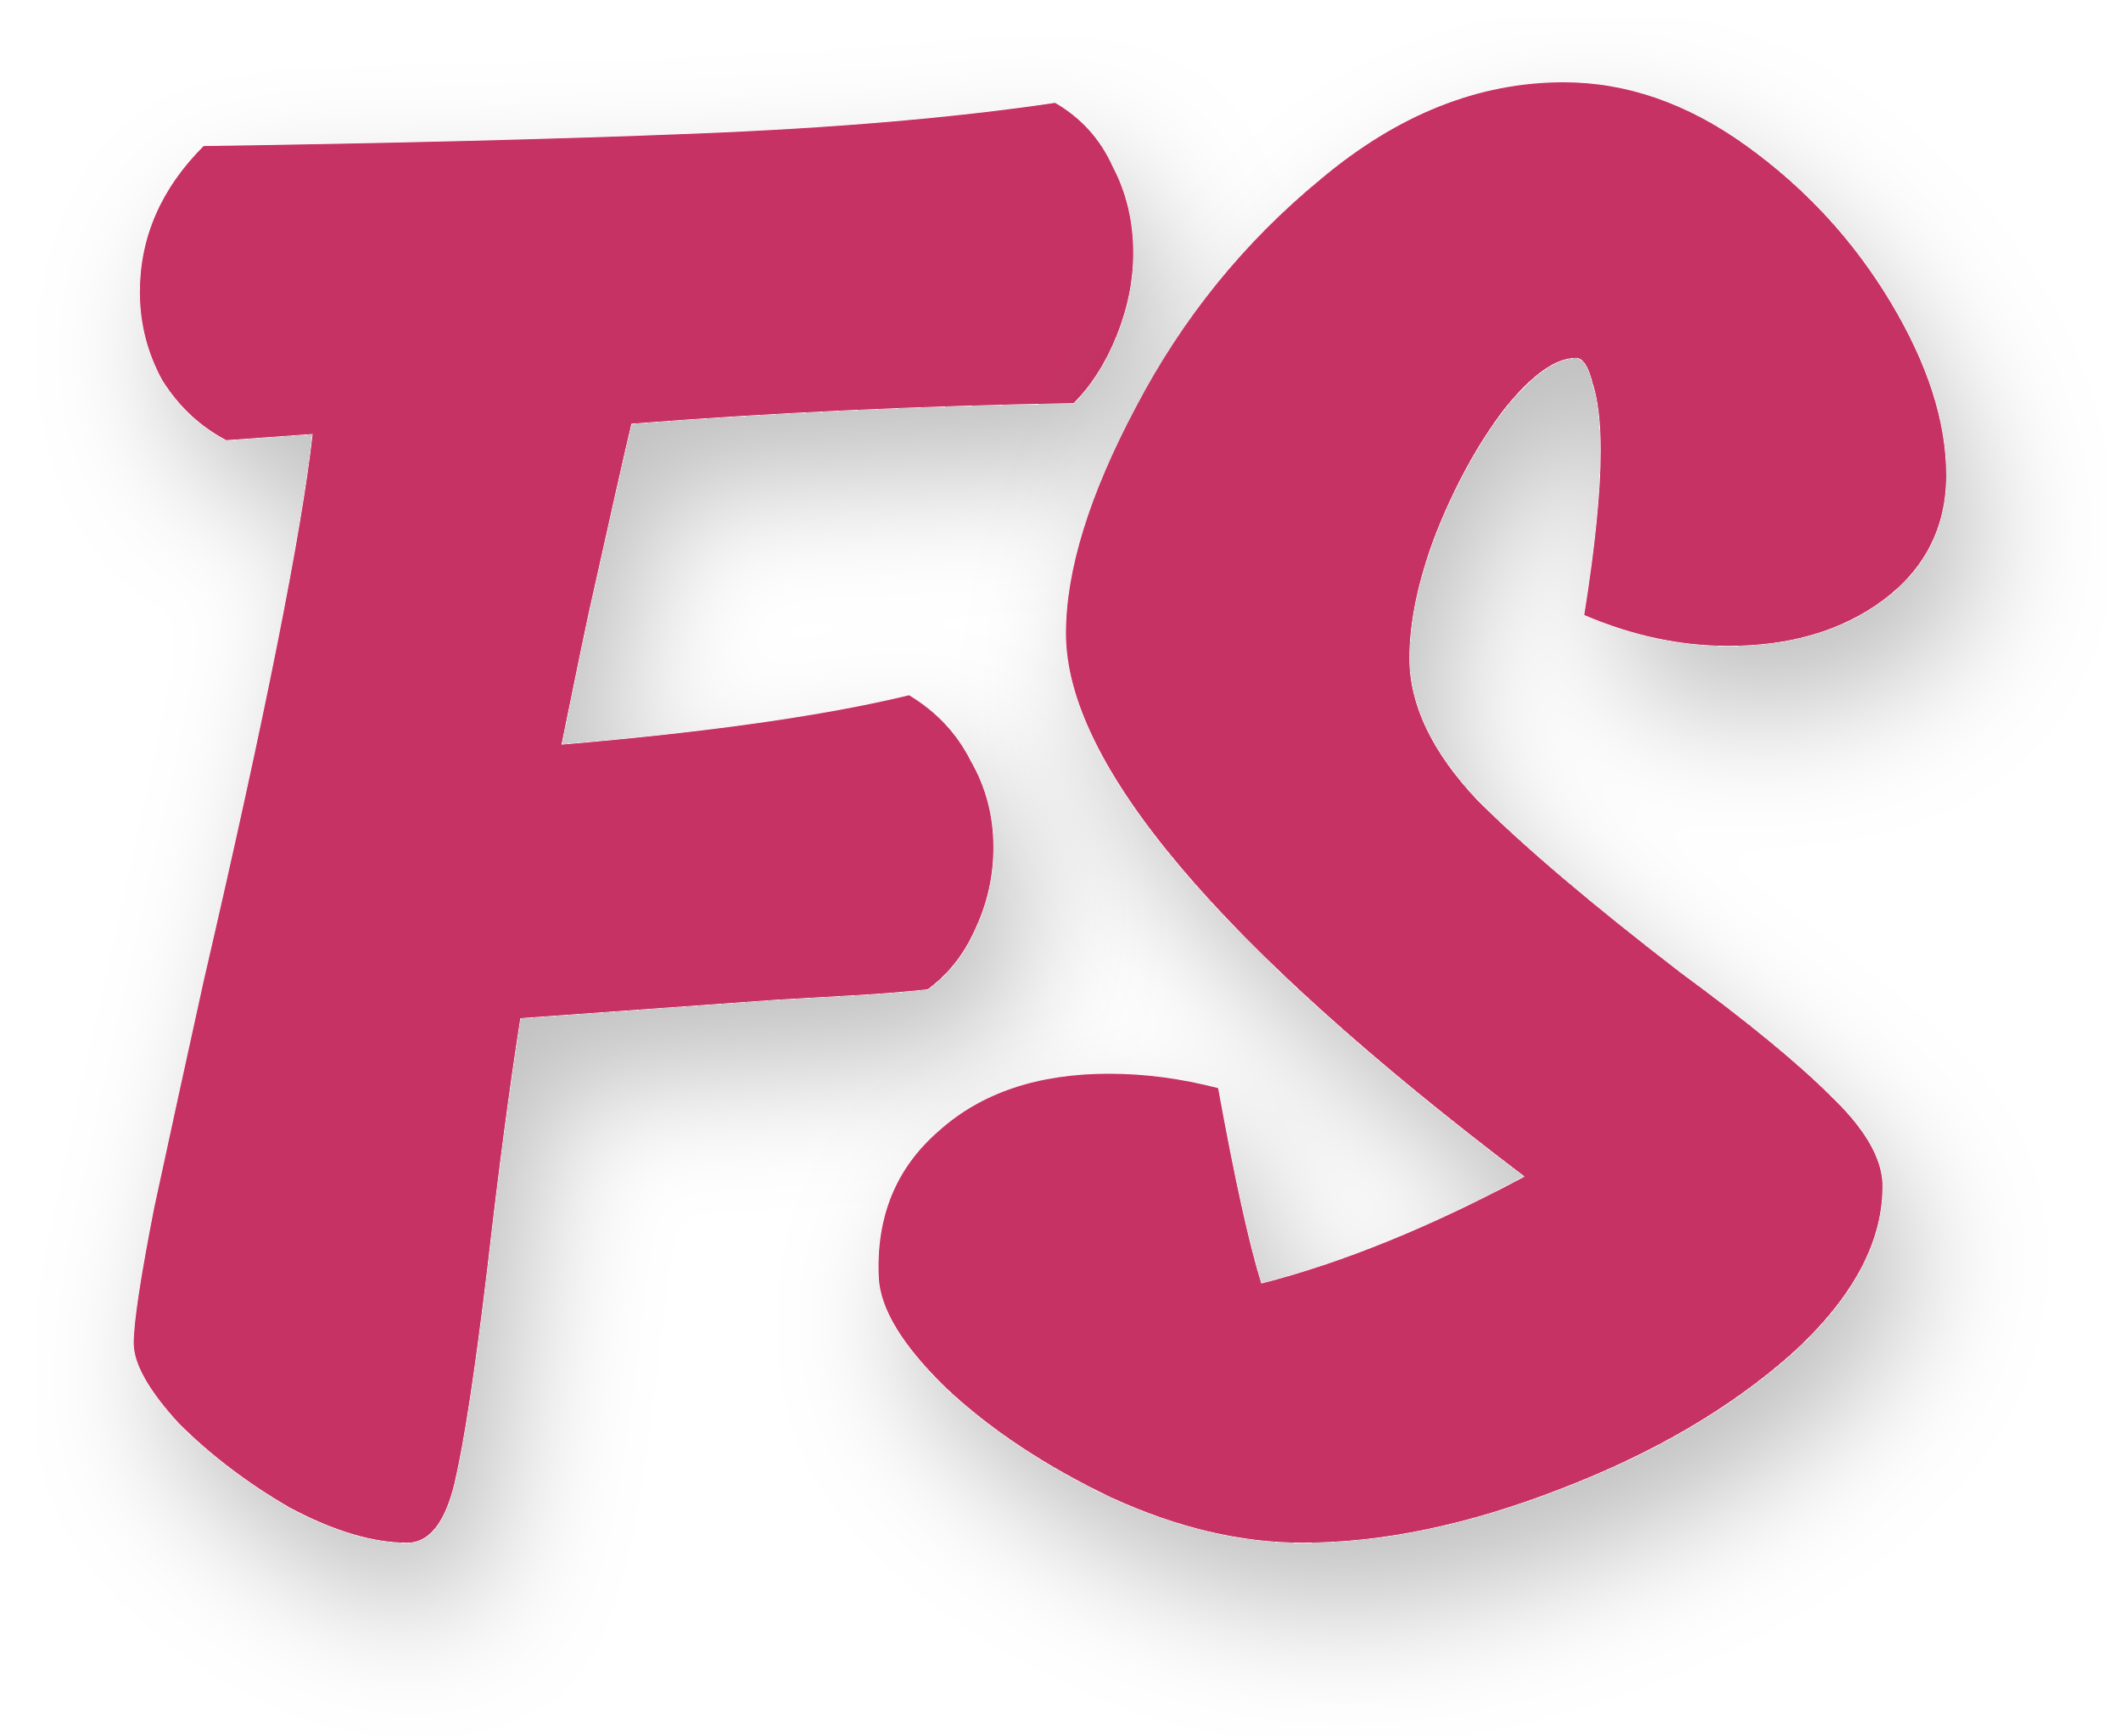
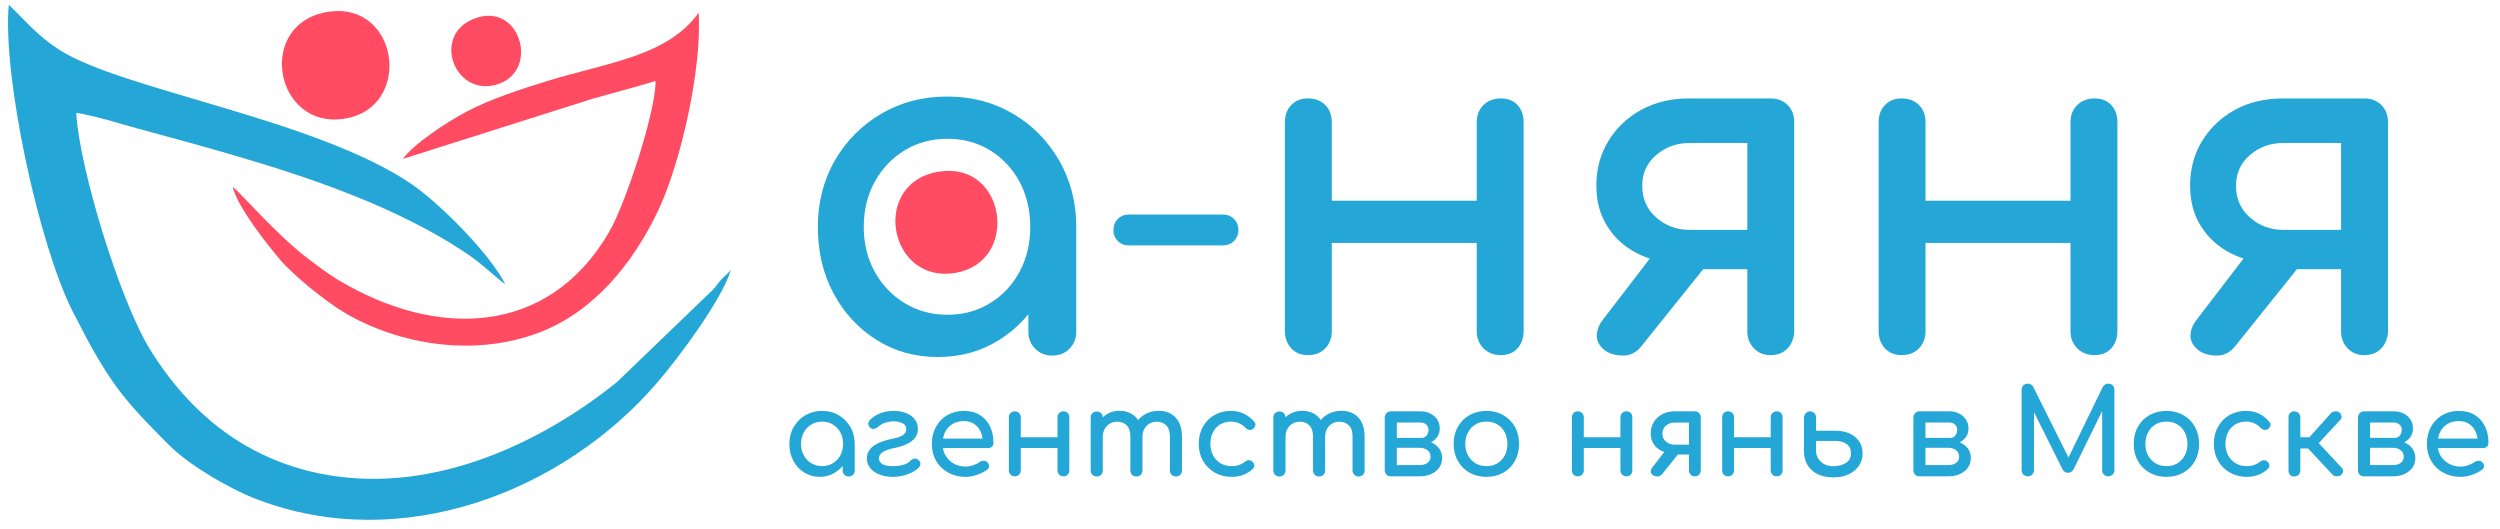
- <svg xmlns="http://www.w3.org/2000/svg" width="66" height="54" viewBox="0 0 66 54" fill="none">
-   <g filter="url(#filter0_d_4110_127)">
-     <path d="M32.832 3.2C33.643 3.669 34.24 4.331 34.624 5.184C35.051 5.995 35.264 6.891 35.264 7.872C35.264 8.725 35.093 9.579 34.752 10.432C34.411 11.285 33.963 11.989 33.408 12.544C28.544 12.629 23.957 12.843 19.648 13.184C19.435 14.08 18.987 16.064 18.304 19.136C18.219 19.52 17.941 20.864 17.472 23.168C22.037 22.784 25.643 22.272 28.288 21.632C29.141 22.144 29.781 22.827 30.208 23.68C30.677 24.491 30.912 25.387 30.912 26.368C30.912 27.264 30.72 28.117 30.336 28.928C29.995 29.696 29.504 30.315 28.864 30.784C28.053 30.869 27.243 30.933 26.432 30.976C25.664 31.019 24.917 31.061 24.192 31.104L16.192 31.68C15.851 33.856 15.509 36.437 15.168 39.424C14.784 42.624 14.443 44.864 14.144 46.144C13.845 47.381 13.355 48 12.672 48C11.605 48 10.389 47.637 9.024 46.912C7.701 46.144 6.549 45.269 5.568 44.288C4.629 43.264 4.16 42.432 4.16 41.792C4.16 41.152 4.373 39.744 4.8 37.568C5.269 35.392 5.781 33.045 6.336 30.528C8.256 22.251 9.387 16.576 9.728 13.504L7.04 13.696C6.229 13.269 5.568 12.651 5.056 11.84C4.587 10.987 4.352 10.069 4.352 9.088C4.352 7.381 5.013 5.867 6.336 4.544C12.181 4.459 17.259 4.331 21.568 4.16C25.92 3.989 29.675 3.669 32.832 3.2Z" fill="#C63264" />
-   </g>
-   <g filter="url(#filter1_d_4110_127)">
-     <path d="M49.297 19.136C49.638 17.003 49.809 15.296 49.809 14.016C49.809 13.12 49.724 12.416 49.553 11.904C49.425 11.392 49.254 11.136 49.041 11.136C48.401 11.136 47.654 11.669 46.801 12.736C45.99 13.803 45.286 15.083 44.689 16.576C44.134 18.027 43.857 19.328 43.857 20.48C43.857 21.931 44.561 23.403 45.969 24.896C47.42 26.347 49.532 28.139 52.305 30.272C54.396 31.808 55.953 33.088 56.977 34.112C58.001 35.093 58.534 35.989 58.577 36.8C58.62 38.592 57.681 40.363 55.761 42.112C53.841 43.819 51.43 45.227 48.529 46.336C45.67 47.445 43.004 48 40.529 48C38.609 48 36.625 47.531 34.577 46.592C32.529 45.611 30.822 44.48 29.457 43.2C28.092 41.877 27.388 40.725 27.345 39.744C27.26 37.867 27.878 36.352 29.201 35.2C30.524 34.005 32.294 33.408 34.513 33.408C35.622 33.408 36.753 33.557 37.905 33.856C38.417 36.672 38.865 38.699 39.249 39.936C41.766 39.296 44.497 38.187 47.441 36.608C37.926 29.397 33.169 23.765 33.169 19.712C33.169 17.749 33.894 15.403 35.345 12.672C36.796 9.899 38.716 7.531 41.105 5.568C43.494 3.563 46.012 2.56 48.657 2.56C50.62 2.56 52.518 3.221 54.353 4.544C56.188 5.867 57.681 7.488 58.833 9.408C59.985 11.328 60.561 13.12 60.561 14.784C60.561 16.405 59.9 17.707 58.577 18.688C57.297 19.627 55.697 20.096 53.777 20.096C52.284 20.096 50.79 19.776 49.297 19.136Z" fill="#C63264" />
-   </g>
-   <defs>
-     <filter id="filter0_d_4110_127" x="1.16" y="1.2" width="39.104" height="52.8" filterUnits="userSpaceOnUse" color-interpolation-filters="sRGB">
-       <feFlood flood-opacity="0" result="BackgroundImageFix" />
-       <feColorMatrix in="SourceAlpha" type="matrix" values="0 0 0 0 0 0 0 0 0 0 0 0 0 0 0 0 0 0 127 0" result="hardAlpha" />
-       <feOffset dx="1" dy="2" />
-       <feGaussianBlur stdDeviation="2" />
-       <feComposite in2="hardAlpha" operator="out" />
-       <feColorMatrix type="matrix" values="0 0 0 0 0 0 0 0 0 0 0 0 0 0 0 0 0 0 0.25 0" />
-       <feBlend mode="normal" in2="BackgroundImageFix" result="effect1_dropShadow_4110_127" />
-       <feBlend mode="normal" in="SourceGraphic" in2="effect1_dropShadow_4110_127" result="shape" />
-     </filter>
-     <filter id="filter1_d_4110_127" x="24.217" y="0.56" width="41.344" height="53.44" filterUnits="userSpaceOnUse" color-interpolation-filters="sRGB">
-       <feFlood flood-opacity="0" result="BackgroundImageFix" />
-       <feColorMatrix in="SourceAlpha" type="matrix" values="0 0 0 0 0 0 0 0 0 0 0 0 0 0 0 0 0 0 127 0" result="hardAlpha" />
-       <feOffset dx="1" dy="2" />
-       <feGaussianBlur stdDeviation="2" />
-       <feComposite in2="hardAlpha" operator="out" />
-       <feColorMatrix type="matrix" values="0 0 0 0 0 0 0 0 0 0 0 0 0 0 0 0 0 0 0.25 0" />
-       <feBlend mode="normal" in2="BackgroundImageFix" result="effect1_dropShadow_4110_127" />
-       <feBlend mode="normal" in="SourceGraphic" in2="effect1_dropShadow_4110_127" result="shape" />
-     </filter>
-   </defs>
+ <svg xmlns="http://www.w3.org/2000/svg" width="260" height="55" viewBox="0 0 260 55" fill="none">
+   <path fill-rule="evenodd" clip-rule="evenodd" d="M76.023 28.053C75.675 28.503 75.572 28.503 75.103 28.982C74.709 29.376 74.569 29.658 74.203 30.071L64.119 39.776C56.539 45.858 45.536 51.283 34.279 49.434C25.912 48.054 19.805 43.164 15.575 36.294C12.451 31.225 8.23 17.419 7.93 11.731C9.975 12.078 12.245 12.791 14.168 13.326C15.969 13.814 17.807 14.312 19.674 14.828C21.269 15.269 22.882 15.729 24.486 16.198C32.825 18.639 41.268 21.605 48.125 26.091C50.048 27.34 51.108 28.466 52.562 29.583C50.986 26.41 45.686 21.117 42.806 19.146C32.938 12.416 12.77 9.365 6.241 5.226C3.83 3.696 2.724 2.204 0.913 0.505C0.247 7.892 4.018 25.415 7.564 32.399C11.26 39.673 12.648 41.362 17.61 46.318C19.674 48.373 23.792 50.804 26.681 51.912C41.756 57.703 58.594 51.18 68.415 39.72C70.573 37.204 75.075 31.188 76.023 28.053Z" fill="#24A7D6" />
+   <path fill-rule="evenodd" clip-rule="evenodd" d="M41.896 16.527L61.426 10.332C63.612 9.685 66.079 9.084 68.171 8.418C68.274 11.29 65.132 21.07 63.331 24.158C57.008 34.989 45.405 35.233 35.189 29.123C34.017 28.419 33.173 27.753 32.169 27.002C28.782 24.477 24.852 19.85 24.205 19.437C24.655 21.52 27.966 25.622 29.073 26.945C30.48 28.635 33.998 31.451 35.912 32.568C41.521 35.834 49.288 37.185 56.117 34.567C61.774 32.399 65.826 27.405 68.443 21.915C70.704 17.165 73.011 7.413 72.664 1.322C69.381 5.883 63.19 6.484 56.914 8.427C54.044 9.319 51.127 10.257 48.594 11.571C46.474 12.679 42.966 15.016 41.896 16.527Z" fill="#FF4C62" />
+   <path fill-rule="evenodd" clip-rule="evenodd" d="M34.233 1.218C26.531 2.298 28.492 13.57 35.893 12.331C42.966 11.149 41.502 0.195 34.233 1.218Z" fill="#FF4C62" />
+   <path fill-rule="evenodd" clip-rule="evenodd" d="M49.635 1.829C44.776 3.34 47.121 10.041 51.586 8.812C56.136 7.563 54.25 0.393 49.635 1.829Z" fill="#FF4C62" />
+   <path d="M97.541 37.129C95.168 37.129 93.039 36.538 91.153 35.346C89.268 34.154 87.776 32.549 86.688 30.512C85.6 28.485 85.056 26.176 85.056 23.604C85.056 21.042 85.647 18.733 86.829 16.677C88.02 14.631 89.634 13.007 91.66 11.825C93.695 10.633 95.975 10.041 98.517 10.041C101.05 10.041 103.329 10.633 105.346 11.825C107.363 13.007 108.957 14.631 110.149 16.677C111.331 18.733 111.931 21.042 111.931 23.604H110.027C110.027 26.176 109.483 28.485 108.395 30.512C107.297 32.549 105.815 34.154 103.929 35.346C102.044 36.538 99.915 37.129 97.541 37.129ZM98.517 32.736C100.177 32.736 101.65 32.333 102.954 31.535C104.258 30.747 105.28 29.648 106.031 28.269C106.772 26.889 107.147 25.331 107.147 23.604C107.147 21.849 106.772 20.281 106.031 18.902C105.28 17.512 104.258 16.424 102.954 15.626C101.65 14.828 100.177 14.434 98.517 14.434C96.885 14.434 95.421 14.828 94.099 15.626C92.785 16.424 91.744 17.512 90.975 18.902C90.215 20.281 89.831 21.849 89.831 23.604C89.831 25.331 90.215 26.889 90.975 28.269C91.744 29.648 92.785 30.747 94.099 31.535C95.421 32.333 96.885 32.736 98.517 32.736ZM109.436 36.979C108.723 36.979 108.132 36.744 107.663 36.275C107.184 35.796 106.95 35.205 106.95 34.492V27.03L107.879 21.849L111.931 23.604V34.492C111.931 35.205 111.696 35.796 111.218 36.275C110.749 36.744 110.158 36.979 109.436 36.979ZM156.066 36.932C155.353 36.932 154.762 36.697 154.284 36.228C153.815 35.749 153.58 35.158 153.58 34.445V12.726C153.58 11.975 153.815 11.374 154.284 10.924C154.762 10.464 155.353 10.238 156.066 10.238C156.816 10.238 157.398 10.464 157.82 10.924C158.242 11.374 158.458 11.975 158.458 12.726V34.445C158.458 35.158 158.242 35.749 157.82 36.228C157.398 36.697 156.816 36.932 156.066 36.932ZM136.02 36.932C135.307 36.932 134.725 36.697 134.294 36.228C133.853 35.749 133.628 35.158 133.628 34.445V12.726C133.628 11.975 133.853 11.374 134.294 10.924C134.725 10.464 135.307 10.238 136.02 10.238C136.77 10.238 137.371 10.464 137.83 10.924C138.281 11.374 138.506 11.975 138.506 12.726V34.445C138.506 35.158 138.281 35.749 137.83 36.228C137.371 36.697 136.77 36.932 136.02 36.932ZM137.877 25.265V20.873H154.997V25.265H137.877ZM184.114 36.932C183.429 36.932 182.866 36.697 182.406 36.228C181.947 35.749 181.722 35.158 181.722 34.445V27.997H174.846V27.368C173.12 27.368 171.591 27.03 170.259 26.345C168.927 25.66 167.885 24.712 167.144 23.51C166.394 22.309 166.019 20.91 166.019 19.315C166.019 17.588 166.431 16.039 167.266 14.678C168.092 13.308 169.227 12.228 170.671 11.43C172.125 10.633 173.786 10.238 175.671 10.238H184.114C184.864 10.238 185.464 10.464 185.915 10.924C186.374 11.374 186.599 11.975 186.599 12.726V34.492C186.571 35.205 186.327 35.796 185.896 36.247C185.455 36.707 184.864 36.932 184.114 36.932ZM166.797 36.35C166.281 35.89 166.037 35.383 166.066 34.83C166.103 34.276 166.291 33.778 166.647 33.318L172.604 25.556H179.086L170.746 35.956C170.193 36.669 169.518 37.017 168.702 36.979C167.885 36.951 167.257 36.735 166.797 36.35ZM175.671 23.904H181.722V14.875H175.671C174.377 14.875 173.232 15.288 172.257 16.114C171.281 16.949 170.793 18.01 170.793 19.315C170.793 20.685 171.281 21.783 172.257 22.628C173.232 23.482 174.377 23.904 175.671 23.904ZM217.818 36.932C217.095 36.932 216.504 36.697 216.035 36.228C215.566 35.749 215.332 35.158 215.332 34.445V12.726C215.332 11.975 215.566 11.374 216.035 10.924C216.504 10.464 217.095 10.238 217.818 10.238C218.568 10.238 219.15 10.464 219.572 10.924C219.994 11.374 220.21 11.975 220.21 12.726V34.445C220.21 35.158 219.994 35.749 219.572 36.228C219.15 36.697 218.568 36.932 217.818 36.932ZM197.772 36.932C197.059 36.932 196.477 36.697 196.036 36.228C195.595 35.749 195.38 35.158 195.38 34.445V12.726C195.38 11.975 195.595 11.374 196.036 10.924C196.477 10.464 197.059 10.238 197.772 10.238C198.522 10.238 199.122 10.464 199.573 10.924C200.032 11.374 200.257 11.975 200.257 12.726V34.445C200.257 35.158 200.032 35.749 199.573 36.228C199.122 36.697 198.522 36.932 197.772 36.932ZM199.62 25.265V20.873H216.739V25.265H199.62ZM245.865 36.932C245.181 36.932 244.608 36.697 244.158 36.228C243.698 35.749 243.473 35.158 243.473 34.445V27.997H236.597V27.368C234.871 27.368 233.342 27.03 232.01 26.345C230.678 25.66 229.637 24.712 228.887 23.51C228.136 22.309 227.77 20.91 227.77 19.315C227.77 17.588 228.183 16.039 229.009 14.678C229.843 13.308 230.979 12.228 232.423 11.43C233.868 10.633 235.537 10.238 237.423 10.238H245.865C246.606 10.238 247.207 10.464 247.666 10.924C248.117 11.374 248.351 11.975 248.351 12.726V34.492C248.314 35.205 248.079 35.796 247.638 36.247C247.207 36.707 246.606 36.932 245.865 36.932ZM228.549 36.35C228.024 35.89 227.78 35.383 227.817 34.83C227.845 34.276 228.042 33.778 228.399 33.318L234.346 25.556H240.837L232.498 35.956C231.945 36.669 231.26 37.017 230.444 36.979C229.637 36.951 228.999 36.735 228.549 36.35ZM237.423 23.904H243.473V14.875H237.423C236.119 14.875 234.984 15.288 234.008 16.114C233.033 16.949 232.545 18.01 232.545 19.315C232.545 20.685 233.033 21.783 234.008 22.628C234.984 23.482 236.119 23.904 237.423 23.904Z" fill="#24A7D6" />
+   <path d="M85.253 49.594C84.653 49.594 84.109 49.434 83.63 49.134C83.152 48.833 82.776 48.43 82.504 47.914C82.232 47.397 82.092 46.815 82.092 46.168C82.092 45.52 82.242 44.929 82.542 44.413C82.842 43.896 83.246 43.483 83.761 43.183C84.277 42.883 84.859 42.733 85.497 42.733C86.144 42.733 86.716 42.883 87.223 43.183C87.739 43.483 88.142 43.896 88.442 44.413C88.742 44.929 88.892 45.52 88.892 46.168H88.414C88.414 46.815 88.273 47.397 88.001 47.914C87.72 48.43 87.345 48.833 86.866 49.134C86.388 49.434 85.853 49.594 85.253 49.594ZM85.497 48.477C85.919 48.477 86.294 48.373 86.622 48.176C86.951 47.97 87.213 47.698 87.401 47.35C87.589 46.994 87.682 46.599 87.682 46.168C87.682 45.727 87.589 45.323 87.401 44.976C87.213 44.629 86.951 44.347 86.622 44.15C86.294 43.943 85.919 43.849 85.497 43.849C85.084 43.849 84.718 43.943 84.38 44.15C84.043 44.347 83.78 44.629 83.593 44.976C83.396 45.323 83.302 45.727 83.302 46.168C83.302 46.599 83.396 46.994 83.593 47.35C83.78 47.698 84.043 47.97 84.38 48.176C84.718 48.373 85.084 48.477 85.497 48.477ZM88.264 49.556C88.086 49.556 87.936 49.49 87.814 49.378C87.692 49.256 87.635 49.106 87.635 48.918V47.031L87.87 45.727L88.892 46.168V48.918C88.892 49.106 88.836 49.256 88.714 49.378C88.592 49.49 88.442 49.556 88.264 49.556ZM92.851 49.594C92.335 49.594 91.876 49.509 91.463 49.35C91.059 49.19 90.74 48.965 90.506 48.674C90.271 48.383 90.15 48.054 90.15 47.688C90.15 47.313 90.253 47.003 90.468 46.74C90.675 46.468 90.984 46.252 91.378 46.065C91.782 45.886 92.26 45.745 92.814 45.633C93.376 45.52 93.752 45.379 93.958 45.22C94.155 45.06 94.249 44.854 94.249 44.6C94.249 44.337 94.117 44.14 93.855 44.009C93.592 43.887 93.283 43.821 92.945 43.821C92.654 43.821 92.363 43.868 92.082 43.953C91.8 44.047 91.566 44.178 91.378 44.356C91.247 44.469 91.116 44.544 90.966 44.581C90.816 44.629 90.703 44.619 90.609 44.563C90.45 44.459 90.356 44.337 90.318 44.178C90.281 44.018 90.318 43.878 90.421 43.746C90.675 43.446 91.022 43.202 91.463 43.014C91.913 42.826 92.41 42.733 92.954 42.733C93.414 42.733 93.836 42.808 94.211 42.948C94.596 43.099 94.896 43.305 95.121 43.587C95.346 43.868 95.459 44.215 95.459 44.629C95.459 45.098 95.262 45.501 94.877 45.83C94.493 46.158 93.902 46.402 93.114 46.571C92.466 46.703 92.016 46.862 91.772 47.041C91.519 47.219 91.406 47.425 91.406 47.679C91.416 47.932 91.538 48.129 91.782 48.27C92.016 48.411 92.382 48.477 92.851 48.477C93.283 48.477 93.648 48.43 93.949 48.345C94.249 48.261 94.483 48.129 94.662 47.942C94.774 47.82 94.905 47.745 95.055 47.698C95.196 47.66 95.356 47.707 95.506 47.839C95.646 47.951 95.722 48.083 95.722 48.233C95.722 48.383 95.656 48.514 95.534 48.646C95.262 48.918 94.887 49.143 94.399 49.321C93.911 49.5 93.395 49.594 92.851 49.594ZM100.43 49.594C99.755 49.594 99.145 49.444 98.611 49.153C98.085 48.861 97.663 48.458 97.363 47.942C97.063 47.425 96.913 46.834 96.913 46.168C96.913 45.492 97.063 44.901 97.344 44.384C97.626 43.868 98.02 43.465 98.517 43.174C99.023 42.883 99.596 42.733 100.252 42.733C100.89 42.733 101.444 42.873 101.903 43.164C102.363 43.446 102.719 43.84 102.963 44.337C103.198 44.835 103.32 45.407 103.32 46.055C103.32 46.215 103.273 46.346 103.16 46.449C103.057 46.553 102.916 46.599 102.757 46.599H97.776V45.614H102.719L102.213 45.961C102.203 45.548 102.119 45.173 101.969 44.854C101.809 44.525 101.584 44.272 101.303 44.084C101.012 43.887 100.665 43.793 100.252 43.793C99.783 43.793 99.38 43.896 99.042 44.103C98.714 44.309 98.461 44.591 98.282 44.948C98.114 45.314 98.029 45.717 98.029 46.168C98.029 46.618 98.132 47.022 98.339 47.379C98.545 47.735 98.826 48.007 99.192 48.214C99.549 48.42 99.962 48.524 100.43 48.524C100.693 48.524 100.946 48.477 101.218 48.383C101.49 48.289 101.706 48.186 101.866 48.054C101.988 47.97 102.128 47.923 102.269 47.914C102.41 47.914 102.541 47.951 102.644 48.045C102.785 48.167 102.86 48.308 102.869 48.449C102.879 48.599 102.813 48.73 102.672 48.833C102.391 49.059 102.044 49.237 101.622 49.378C101.209 49.519 100.815 49.594 100.43 49.594ZM110.608 49.537C110.421 49.537 110.271 49.481 110.158 49.359C110.036 49.237 109.98 49.096 109.98 48.908V43.418C109.98 43.221 110.036 43.07 110.158 42.958C110.271 42.845 110.421 42.779 110.608 42.779C110.796 42.779 110.946 42.845 111.049 42.958C111.152 43.07 111.209 43.221 111.209 43.418V48.908C111.209 49.096 111.152 49.237 111.049 49.359C110.946 49.481 110.796 49.537 110.608 49.537ZM105.533 49.537C105.355 49.537 105.205 49.481 105.093 49.359C104.98 49.237 104.924 49.096 104.924 48.908V43.418C104.924 43.221 104.98 43.07 105.093 42.958C105.205 42.845 105.355 42.779 105.533 42.779C105.721 42.779 105.871 42.845 105.993 42.958C106.106 43.07 106.162 43.221 106.162 43.418V48.908C106.162 49.096 106.106 49.237 105.993 49.359C105.871 49.481 105.721 49.537 105.533 49.537ZM106.002 46.59V45.473H110.336V46.59H106.002ZM122.296 49.556C122.118 49.556 121.968 49.49 121.846 49.378C121.724 49.256 121.668 49.106 121.668 48.918V45.389C121.668 44.873 121.537 44.488 121.283 44.234C121.03 43.981 120.692 43.859 120.28 43.859C119.857 43.859 119.501 44.009 119.229 44.3C118.957 44.6 118.816 44.976 118.816 45.436H117.794C117.794 44.901 117.906 44.431 118.131 44.028C118.366 43.615 118.694 43.296 119.107 43.07C119.52 42.836 119.998 42.723 120.533 42.723C121.002 42.723 121.415 42.826 121.78 43.033C122.137 43.239 122.418 43.54 122.625 43.934C122.822 44.337 122.925 44.826 122.925 45.389V48.918C122.925 49.106 122.869 49.256 122.756 49.378C122.634 49.49 122.484 49.556 122.296 49.556ZM114.06 49.556C113.882 49.556 113.732 49.49 113.61 49.378C113.488 49.256 113.432 49.106 113.432 48.918V43.427C113.432 43.239 113.488 43.08 113.61 42.967C113.732 42.855 113.882 42.798 114.06 42.798C114.248 42.798 114.407 42.855 114.52 42.967C114.633 43.08 114.689 43.239 114.689 43.427V48.918C114.689 49.106 114.633 49.256 114.52 49.378C114.407 49.49 114.248 49.556 114.06 49.556ZM118.188 49.556C118.009 49.556 117.85 49.49 117.737 49.378C117.616 49.256 117.559 49.106 117.559 48.918V45.389C117.559 44.873 117.428 44.488 117.175 44.234C116.921 43.981 116.584 43.859 116.171 43.859C115.749 43.859 115.392 44.009 115.111 44.3C114.83 44.6 114.689 44.976 114.689 45.436H113.91C113.91 44.901 114.023 44.431 114.239 44.028C114.454 43.615 114.745 43.296 115.12 43.07C115.505 42.836 115.936 42.723 116.424 42.723C116.893 42.723 117.306 42.826 117.672 43.033C118.028 43.239 118.31 43.54 118.516 43.934C118.713 44.337 118.816 44.826 118.816 45.389V48.918C118.816 49.106 118.76 49.256 118.638 49.378C118.525 49.49 118.375 49.556 118.188 49.556ZM128.075 49.594C127.418 49.594 126.827 49.434 126.311 49.134C125.805 48.833 125.401 48.43 125.101 47.914C124.81 47.397 124.67 46.815 124.67 46.168C124.67 45.501 124.81 44.91 125.101 44.384C125.383 43.868 125.786 43.465 126.283 43.174C126.79 42.883 127.362 42.733 128.009 42.733C128.497 42.733 128.938 42.826 129.341 43.014C129.744 43.202 130.11 43.474 130.429 43.849C130.551 43.981 130.589 44.112 130.551 44.253C130.523 44.394 130.429 44.516 130.279 44.629C130.167 44.704 130.045 44.732 129.904 44.704C129.763 44.675 129.632 44.6 129.519 44.488C129.116 44.056 128.609 43.849 128.009 43.849C127.596 43.849 127.221 43.943 126.902 44.14C126.583 44.328 126.33 44.6 126.152 44.948C125.964 45.295 125.88 45.699 125.88 46.168C125.88 46.609 125.973 47.003 126.152 47.35C126.339 47.698 126.593 47.97 126.921 48.176C127.259 48.373 127.634 48.477 128.075 48.477C128.366 48.477 128.619 48.439 128.835 48.373C129.05 48.298 129.247 48.195 129.435 48.045C129.566 47.942 129.698 47.876 129.838 47.867C129.979 47.857 130.101 47.895 130.213 47.979C130.345 48.101 130.429 48.223 130.448 48.373C130.457 48.514 130.41 48.646 130.298 48.758C129.707 49.312 128.966 49.594 128.075 49.594ZM141.292 49.556C141.114 49.556 140.963 49.49 140.842 49.378C140.729 49.256 140.663 49.106 140.663 48.918V45.389C140.663 44.873 140.541 44.488 140.279 44.234C140.025 43.981 139.697 43.859 139.284 43.859C138.853 43.859 138.506 44.009 138.224 44.3C137.952 44.6 137.812 44.976 137.812 45.436H136.789C136.789 44.901 136.902 44.431 137.136 44.028C137.361 43.615 137.69 43.296 138.102 43.07C138.515 42.836 138.994 42.723 139.528 42.723C139.997 42.723 140.41 42.826 140.776 43.033C141.142 43.239 141.423 43.54 141.62 43.934C141.826 44.337 141.92 44.826 141.92 45.389V48.918C141.92 49.106 141.864 49.256 141.751 49.378C141.639 49.49 141.479 49.556 141.292 49.556ZM133.065 49.556C132.878 49.556 132.727 49.49 132.605 49.378C132.493 49.256 132.427 49.106 132.427 48.918V43.427C132.427 43.239 132.493 43.08 132.605 42.967C132.727 42.855 132.878 42.798 133.065 42.798C133.253 42.798 133.403 42.855 133.515 42.967C133.628 43.08 133.694 43.239 133.694 43.427V48.918C133.694 49.106 133.628 49.256 133.515 49.378C133.403 49.49 133.253 49.556 133.065 49.556ZM137.183 49.556C137.005 49.556 136.855 49.49 136.733 49.378C136.611 49.256 136.555 49.106 136.555 48.918V45.389C136.555 44.873 136.423 44.488 136.17 44.234C135.917 43.981 135.579 43.859 135.176 43.859C134.744 43.859 134.388 44.009 134.106 44.3C133.834 44.6 133.694 44.976 133.694 45.436H132.915C132.915 44.901 133.018 44.431 133.234 44.028C133.45 43.615 133.741 43.296 134.125 43.07C134.5 42.836 134.932 42.723 135.42 42.723C135.889 42.723 136.301 42.826 136.667 43.033C137.024 43.239 137.314 43.54 137.511 43.934C137.708 44.337 137.812 44.826 137.812 45.389V48.918C137.812 49.106 137.755 49.256 137.643 49.378C137.53 49.49 137.371 49.556 137.183 49.556ZM144.641 49.537C144.462 49.537 144.312 49.481 144.19 49.359C144.068 49.237 144.012 49.096 144.012 48.908V43.399C144.031 43.221 144.097 43.07 144.209 42.958C144.322 42.845 144.472 42.779 144.641 42.779C144.828 42.779 144.978 42.845 145.1 42.958C145.213 43.07 145.269 43.221 145.269 43.418V45.539H147.661V45.783C148.121 45.783 148.515 45.867 148.871 46.018C149.218 46.177 149.49 46.393 149.687 46.665C149.884 46.947 149.988 47.266 149.988 47.623C149.988 47.998 149.884 48.327 149.687 48.617C149.49 48.899 149.218 49.124 148.871 49.293C148.515 49.453 148.121 49.537 147.661 49.537H144.641ZM145.269 48.364H147.661C147.989 48.364 148.261 48.289 148.468 48.129C148.674 47.97 148.777 47.754 148.777 47.501C148.777 47.228 148.674 47.003 148.468 46.834C148.261 46.665 147.989 46.571 147.661 46.571H145.269V48.364ZM146.686 46.205V45.539H147.858C148.064 45.539 148.233 45.454 148.365 45.295C148.496 45.135 148.562 44.929 148.562 44.685C148.562 44.469 148.487 44.291 148.327 44.15C148.177 44.018 147.98 43.943 147.736 43.943H144.65V42.779H147.736C148.13 42.779 148.468 42.855 148.768 43.014C149.068 43.164 149.303 43.371 149.481 43.643C149.65 43.906 149.734 44.215 149.734 44.563C149.734 45.041 149.556 45.436 149.2 45.745C148.843 46.055 148.393 46.205 147.858 46.205H146.686ZM154.593 49.594C153.927 49.594 153.336 49.444 152.82 49.153C152.314 48.861 151.91 48.458 151.62 47.942C151.329 47.425 151.179 46.834 151.179 46.168C151.179 45.492 151.329 44.901 151.62 44.384C151.91 43.868 152.314 43.465 152.82 43.174C153.336 42.883 153.927 42.733 154.593 42.733C155.25 42.733 155.832 42.883 156.338 43.174C156.854 43.465 157.257 43.868 157.548 44.384C157.839 44.901 157.98 45.492 157.98 46.168C157.98 46.834 157.839 47.425 157.548 47.942C157.267 48.458 156.863 48.861 156.357 49.153C155.841 49.444 155.259 49.594 154.593 49.594ZM154.593 48.477C155.015 48.477 155.4 48.383 155.728 48.186C156.057 47.979 156.31 47.707 156.498 47.369C156.685 47.022 156.77 46.618 156.77 46.168C156.77 45.717 156.685 45.314 156.498 44.966C156.31 44.61 156.057 44.337 155.728 44.14C155.4 43.943 155.015 43.849 154.593 43.849C154.162 43.849 153.787 43.943 153.458 44.14C153.121 44.337 152.867 44.61 152.68 44.966C152.483 45.314 152.389 45.717 152.389 46.168C152.389 46.618 152.483 47.022 152.68 47.369C152.867 47.707 153.121 47.979 153.458 48.186C153.787 48.383 154.162 48.477 154.593 48.477ZM169.152 49.537C168.974 49.537 168.823 49.481 168.702 49.359C168.589 49.237 168.523 49.096 168.523 48.908V43.418C168.523 43.221 168.589 43.07 168.702 42.958C168.823 42.845 168.974 42.779 169.152 42.779C169.349 42.779 169.489 42.845 169.602 42.958C169.705 43.07 169.762 43.221 169.762 43.418V48.908C169.762 49.096 169.705 49.237 169.602 49.359C169.489 49.481 169.349 49.537 169.152 49.537ZM164.086 49.537C163.899 49.537 163.758 49.481 163.645 49.359C163.533 49.237 163.477 49.096 163.477 48.908V43.418C163.477 43.221 163.533 43.07 163.645 42.958C163.758 42.845 163.899 42.779 164.086 42.779C164.274 42.779 164.424 42.845 164.537 42.958C164.659 43.07 164.715 43.221 164.715 43.418V48.908C164.715 49.096 164.659 49.237 164.537 49.359C164.424 49.481 164.274 49.537 164.086 49.537ZM164.555 46.59V45.473H168.889V46.59H164.555ZM176.253 49.537C176.084 49.537 175.934 49.481 175.821 49.359C175.709 49.237 175.652 49.096 175.652 48.908V47.275H173.908V47.116C173.476 47.116 173.082 47.031 172.745 46.862C172.407 46.684 172.144 46.449 171.957 46.14C171.769 45.839 171.675 45.483 171.675 45.079C171.675 44.647 171.778 44.253 171.985 43.906C172.2 43.559 172.491 43.286 172.857 43.089C173.223 42.883 173.645 42.779 174.123 42.779H176.253C176.44 42.779 176.6 42.845 176.712 42.958C176.825 43.07 176.881 43.221 176.881 43.418V48.918C176.872 49.106 176.816 49.256 176.703 49.368C176.591 49.481 176.44 49.537 176.253 49.537ZM171.872 49.397C171.741 49.275 171.675 49.153 171.685 49.012C171.694 48.871 171.741 48.739 171.835 48.627L173.345 46.665H174.986L172.876 49.293C172.735 49.472 172.557 49.556 172.351 49.556C172.144 49.547 171.985 49.49 171.872 49.397ZM174.123 46.243H175.652V43.953H174.123C173.786 43.953 173.504 44.065 173.251 44.272C173.007 44.478 172.885 44.751 172.885 45.079C172.885 45.426 173.007 45.708 173.251 45.924C173.504 46.13 173.786 46.243 174.123 46.243ZM184.78 49.537C184.601 49.537 184.451 49.481 184.329 49.359C184.217 49.237 184.151 49.096 184.151 48.908V43.418C184.151 43.221 184.217 43.07 184.329 42.958C184.451 42.845 184.601 42.779 184.78 42.779C184.977 42.779 185.117 42.845 185.23 42.958C185.333 43.07 185.389 43.221 185.389 43.418V48.908C185.389 49.096 185.333 49.237 185.23 49.359C185.117 49.481 184.977 49.537 184.78 49.537ZM179.714 49.537C179.527 49.537 179.386 49.481 179.273 49.359C179.161 49.237 179.104 49.096 179.104 48.908V43.418C179.104 43.221 179.161 43.07 179.273 42.958C179.386 42.845 179.527 42.779 179.714 42.779C179.902 42.779 180.052 42.845 180.164 42.958C180.286 43.07 180.343 43.221 180.343 43.418V48.908C180.343 49.096 180.286 49.237 180.164 49.359C180.052 49.481 179.902 49.537 179.714 49.537ZM180.183 46.59V45.473H184.517V46.59H180.183ZM190.661 49.65C190.042 49.65 189.507 49.537 189.048 49.321C188.598 49.096 188.241 48.777 187.988 48.373C187.734 47.97 187.613 47.482 187.613 46.937V43.399C187.631 43.23 187.697 43.08 187.819 42.958C187.931 42.845 188.072 42.779 188.241 42.779C188.419 42.779 188.569 42.845 188.691 42.958C188.813 43.08 188.87 43.23 188.87 43.418V44.797H190.896C191.43 44.797 191.909 44.891 192.331 45.07C192.753 45.257 193.091 45.529 193.335 45.877C193.588 46.224 193.71 46.646 193.71 47.135C193.71 47.613 193.588 48.045 193.335 48.43C193.081 48.805 192.734 49.106 192.275 49.321C191.824 49.537 191.29 49.65 190.661 49.65ZM190.652 48.486C191.177 48.486 191.618 48.373 191.965 48.148C192.322 47.923 192.5 47.585 192.5 47.135C192.5 46.703 192.35 46.384 192.04 46.177C191.74 45.961 191.355 45.858 190.896 45.858H188.87V46.909C188.87 47.2 188.945 47.472 189.104 47.707C189.264 47.951 189.47 48.139 189.742 48.28C190.005 48.42 190.314 48.486 190.652 48.486ZM199.62 49.537C199.441 49.537 199.291 49.481 199.169 49.359C199.057 49.237 198.991 49.096 198.991 48.908V43.399C199.01 43.221 199.075 43.07 199.188 42.958C199.31 42.845 199.451 42.779 199.62 42.779C199.807 42.779 199.967 42.845 200.079 42.958C200.192 43.07 200.248 43.221 200.248 43.418V45.539H202.649V45.783C203.1 45.783 203.503 45.867 203.85 46.018C204.197 46.177 204.479 46.393 204.676 46.665C204.873 46.947 204.966 47.266 204.966 47.623C204.966 47.998 204.873 48.327 204.676 48.617C204.479 48.899 204.197 49.124 203.85 49.293C203.503 49.453 203.1 49.537 202.649 49.537H199.62ZM200.248 48.364H202.649C202.978 48.364 203.24 48.289 203.447 48.129C203.653 47.97 203.756 47.754 203.756 47.501C203.756 47.228 203.653 47.003 203.447 46.834C203.24 46.665 202.978 46.571 202.649 46.571H200.248V48.364ZM201.674 46.205V45.539H202.846C203.053 45.539 203.222 45.454 203.353 45.295C203.484 45.135 203.55 44.929 203.55 44.685C203.55 44.469 203.466 44.291 203.315 44.15C203.156 44.018 202.959 43.943 202.725 43.943H199.638V42.779H202.725C203.109 42.779 203.447 42.855 203.747 43.014C204.057 43.164 204.291 43.371 204.46 43.643C204.638 43.906 204.723 44.215 204.723 44.563C204.723 45.041 204.544 45.436 204.188 45.745C203.822 46.055 203.381 46.205 202.846 46.205H201.674ZM210.895 49.537C210.707 49.537 210.557 49.481 210.435 49.35C210.313 49.228 210.248 49.077 210.248 48.899V40.536C210.248 40.349 210.313 40.189 210.435 40.076C210.557 39.954 210.707 39.898 210.895 39.898C211.139 39.898 211.326 40.011 211.458 40.236L215.322 47.979H214.928L218.69 40.236C218.831 40.011 219.018 39.898 219.262 39.898C219.441 39.898 219.591 39.954 219.722 40.076C219.844 40.189 219.9 40.349 219.9 40.536V48.899C219.9 49.077 219.844 49.228 219.713 49.35C219.581 49.481 219.431 49.537 219.262 49.537C219.084 49.537 218.925 49.481 218.803 49.35C218.681 49.228 218.624 49.077 218.624 48.899V42.31L218.868 42.254L215.632 48.852C215.491 49.059 215.313 49.171 215.079 49.171C214.807 49.171 214.61 49.04 214.488 48.786L211.289 42.376L211.533 42.31V48.899C211.533 49.077 211.476 49.228 211.355 49.35C211.223 49.481 211.073 49.537 210.895 49.537ZM225.313 49.594C224.647 49.594 224.056 49.444 223.549 49.153C223.033 48.861 222.63 48.458 222.339 47.942C222.048 47.425 221.908 46.834 221.908 46.168C221.908 45.492 222.048 44.901 222.339 44.384C222.63 43.868 223.033 43.465 223.549 43.174C224.056 42.883 224.647 42.733 225.313 42.733C225.969 42.733 226.551 42.883 227.067 43.174C227.573 43.465 227.977 43.868 228.268 44.384C228.558 44.901 228.708 45.492 228.708 46.168C228.708 46.834 228.558 47.425 228.277 47.942C227.986 48.458 227.583 48.861 227.076 49.153C226.57 49.444 225.979 49.594 225.313 49.594ZM225.313 48.477C225.735 48.477 226.119 48.383 226.448 48.186C226.776 47.979 227.029 47.707 227.217 47.369C227.404 47.022 227.498 46.618 227.498 46.168C227.498 45.717 227.404 45.314 227.217 44.966C227.029 44.61 226.776 44.337 226.448 44.14C226.119 43.943 225.735 43.849 225.313 43.849C224.881 43.849 224.506 43.943 224.178 44.14C223.849 44.337 223.587 44.61 223.399 44.966C223.211 45.314 223.118 45.717 223.118 46.168C223.118 46.618 223.211 47.022 223.399 47.369C223.587 47.707 223.849 47.979 224.178 48.186C224.506 48.383 224.881 48.477 225.313 48.477ZM233.643 49.594C232.986 49.594 232.395 49.434 231.888 49.134C231.372 48.833 230.969 48.43 230.678 47.914C230.387 47.397 230.237 46.815 230.237 46.168C230.237 45.501 230.378 44.91 230.669 44.384C230.96 43.868 231.354 43.465 231.851 43.174C232.357 42.883 232.93 42.733 233.586 42.733C234.065 42.733 234.515 42.826 234.918 43.014C235.322 43.202 235.678 43.474 235.997 43.849C236.119 43.981 236.156 44.112 236.128 44.253C236.091 44.394 235.997 44.516 235.856 44.629C235.734 44.704 235.612 44.732 235.472 44.704C235.331 44.675 235.2 44.6 235.087 44.488C234.684 44.056 234.187 43.849 233.586 43.849C233.164 43.849 232.789 43.943 232.47 44.14C232.151 44.328 231.898 44.6 231.72 44.948C231.532 45.295 231.447 45.699 231.447 46.168C231.447 46.609 231.541 47.003 231.72 47.35C231.907 47.698 232.17 47.97 232.498 48.176C232.826 48.373 233.211 48.477 233.643 48.477C233.933 48.477 234.187 48.439 234.402 48.373C234.618 48.298 234.824 48.195 235.003 48.045C235.134 47.942 235.265 47.876 235.406 47.867C235.547 47.857 235.669 47.895 235.781 47.979C235.922 48.101 235.997 48.223 236.016 48.373C236.035 48.514 235.978 48.646 235.866 48.758C235.275 49.312 234.534 49.594 233.643 49.594ZM243.483 49.397C243.37 49.49 243.229 49.537 243.032 49.537C242.835 49.528 242.685 49.472 242.582 49.368L239.58 46.14L242.413 42.977C242.516 42.864 242.667 42.798 242.854 42.779C243.051 42.77 243.201 42.808 243.314 42.911C243.436 43.023 243.501 43.155 243.52 43.296C243.539 43.437 243.492 43.568 243.379 43.681L241.147 46.083L243.52 48.627C243.623 48.73 243.68 48.861 243.68 49.002C243.68 49.143 243.614 49.275 243.483 49.397ZM238.595 49.556C238.408 49.556 238.267 49.49 238.164 49.378C238.051 49.256 238.004 49.106 238.004 48.918V43.418C238.004 43.221 238.051 43.07 238.164 42.958C238.267 42.845 238.408 42.779 238.595 42.779C238.783 42.779 238.933 42.845 239.055 42.958C239.177 43.07 239.233 43.221 239.233 43.418V45.473H240.819V46.637H239.233V48.918C239.233 49.106 239.177 49.256 239.055 49.378C238.933 49.49 238.783 49.556 238.595 49.556ZM245.856 49.537C245.668 49.537 245.518 49.481 245.406 49.359C245.284 49.237 245.227 49.096 245.227 48.908V43.399C245.237 43.221 245.302 43.07 245.424 42.958C245.537 42.845 245.678 42.779 245.856 42.779C246.044 42.779 246.194 42.845 246.306 42.958C246.428 43.07 246.484 43.221 246.484 43.418V45.539H248.876V45.783C249.327 45.783 249.73 45.867 250.077 46.018C250.434 46.177 250.706 46.393 250.903 46.665C251.1 46.947 251.193 47.266 251.193 47.623C251.193 47.998 251.1 48.327 250.903 48.617C250.706 48.899 250.434 49.124 250.077 49.293C249.73 49.453 249.327 49.537 248.876 49.537H245.856ZM246.484 48.364H248.876C249.205 48.364 249.477 48.289 249.683 48.129C249.889 47.97 249.993 47.754 249.993 47.501C249.993 47.228 249.889 47.003 249.683 46.834C249.477 46.665 249.205 46.571 248.876 46.571H246.484V48.364ZM247.901 46.205V45.539H249.073C249.28 45.539 249.449 45.454 249.58 45.295C249.711 45.135 249.777 44.929 249.777 44.685C249.777 44.469 249.702 44.291 249.542 44.15C249.383 44.018 249.186 43.943 248.951 43.943H245.865V42.779H248.951C249.336 42.779 249.683 42.855 249.983 43.014C250.283 43.164 250.518 43.371 250.696 43.643C250.865 43.906 250.949 44.215 250.949 44.563C250.949 45.041 250.771 45.436 250.415 45.745C250.058 46.055 249.608 46.205 249.073 46.205H247.901ZM255.912 49.594C255.227 49.594 254.627 49.444 254.092 49.153C253.557 48.861 253.145 48.458 252.844 47.942C252.544 47.425 252.394 46.834 252.394 46.168C252.394 45.492 252.535 44.901 252.826 44.384C253.107 43.868 253.501 43.465 253.998 43.174C254.505 42.883 255.077 42.733 255.724 42.733C256.371 42.733 256.925 42.873 257.384 43.164C257.844 43.446 258.191 43.84 258.435 44.337C258.679 44.835 258.801 45.407 258.801 46.055C258.801 46.215 258.745 46.346 258.641 46.449C258.538 46.553 258.398 46.599 258.238 46.599H253.257V45.614H258.201L257.694 45.961C257.685 45.548 257.6 45.173 257.441 44.854C257.291 44.525 257.066 44.272 256.775 44.084C256.493 43.887 256.137 43.793 255.724 43.793C255.255 43.793 254.861 43.896 254.523 44.103C254.195 44.309 253.942 44.591 253.764 44.948C253.595 45.314 253.51 45.717 253.51 46.168C253.51 46.618 253.604 47.022 253.811 47.379C254.017 47.735 254.308 48.007 254.664 48.214C255.03 48.42 255.443 48.524 255.912 48.524C256.165 48.524 256.428 48.477 256.7 48.383C256.962 48.289 257.178 48.186 257.347 48.054C257.469 47.97 257.6 47.923 257.75 47.914C257.891 47.914 258.013 47.951 258.126 48.045C258.266 48.167 258.332 48.308 258.341 48.449C258.351 48.599 258.285 48.73 258.144 48.833C257.872 49.059 257.516 49.237 257.103 49.378C256.69 49.519 256.287 49.594 255.912 49.594Z" fill="#24A7D6" />
+   <path fill-rule="evenodd" clip-rule="evenodd" d="M97.776 17.832C90.478 18.855 92.335 29.555 99.352 28.381C106.068 27.255 104.68 16.855 97.776 17.832Z" fill="#FF4C62" />
+   <path d="M117.372 25.519C116.931 25.519 116.556 25.368 116.255 25.068C115.946 24.758 115.796 24.383 115.796 23.942C115.796 23.463 115.946 23.078 116.255 22.768C116.556 22.468 116.931 22.309 117.372 22.309H127.165C127.643 22.309 128.028 22.468 128.337 22.768C128.638 23.078 128.797 23.463 128.797 23.942C128.797 24.383 128.638 24.758 128.337 25.068C128.028 25.368 127.643 25.519 127.165 25.519H117.372Z" fill="#24A7D6" />
</svg>
